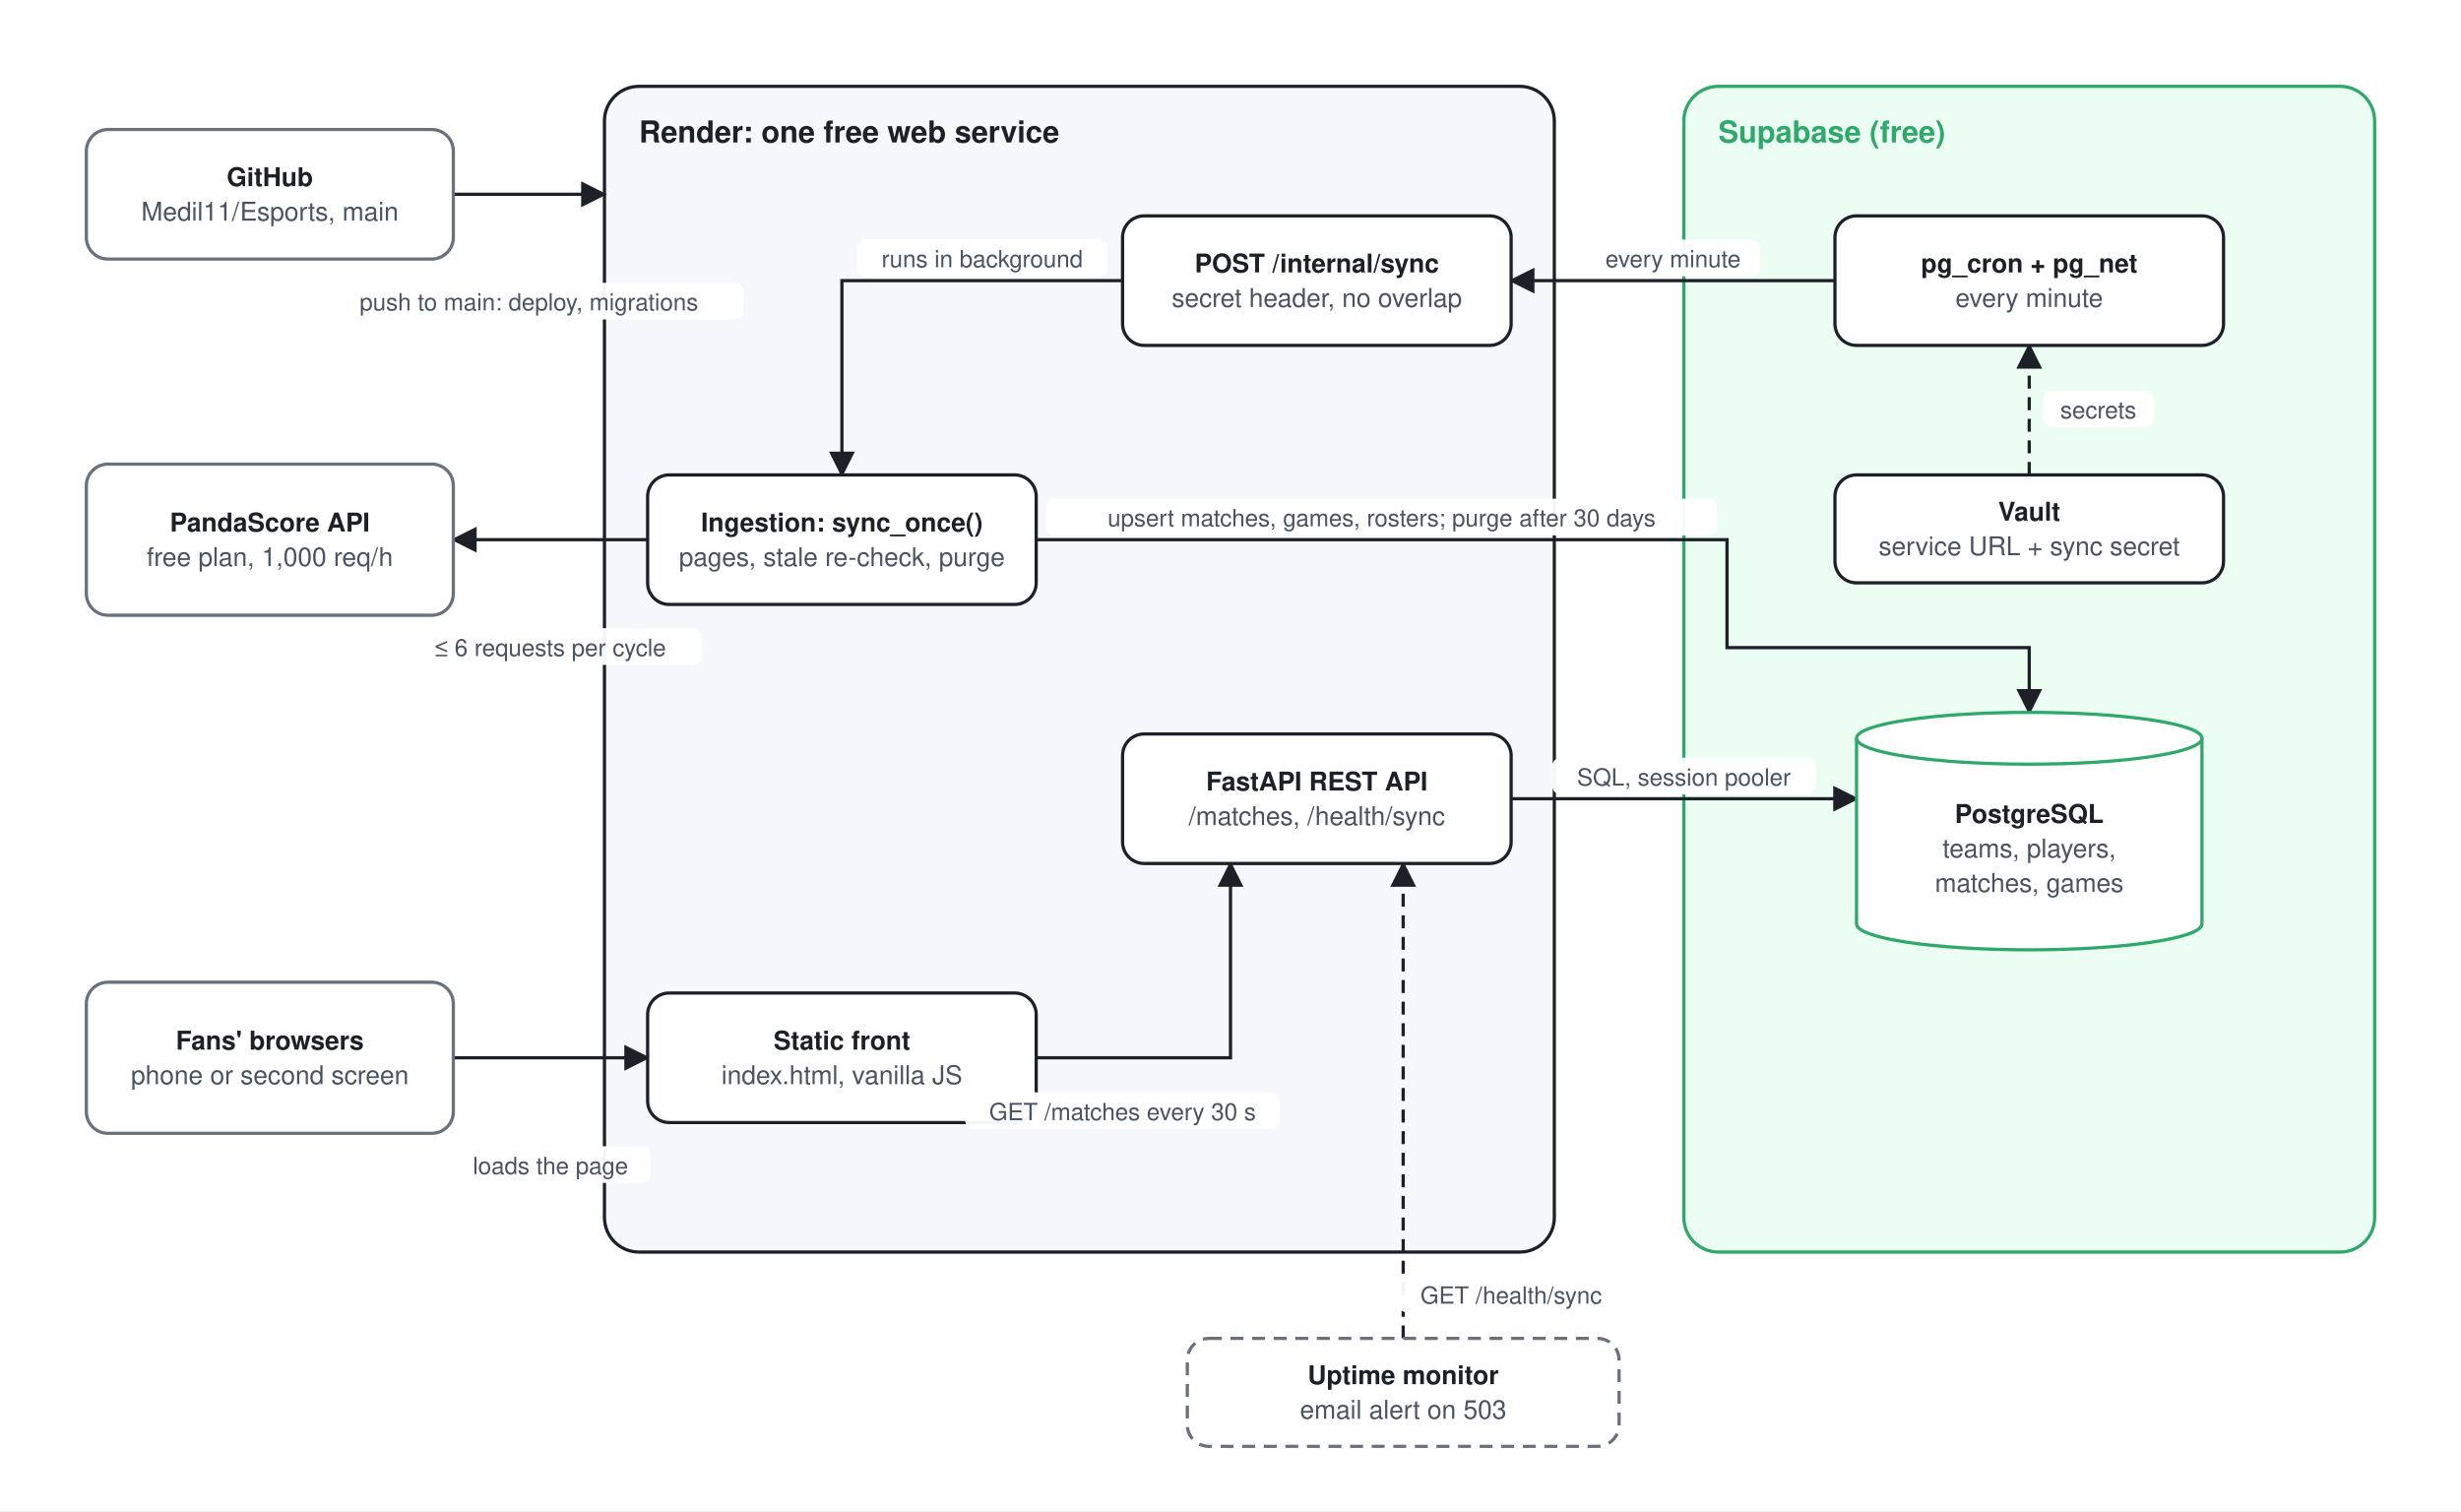
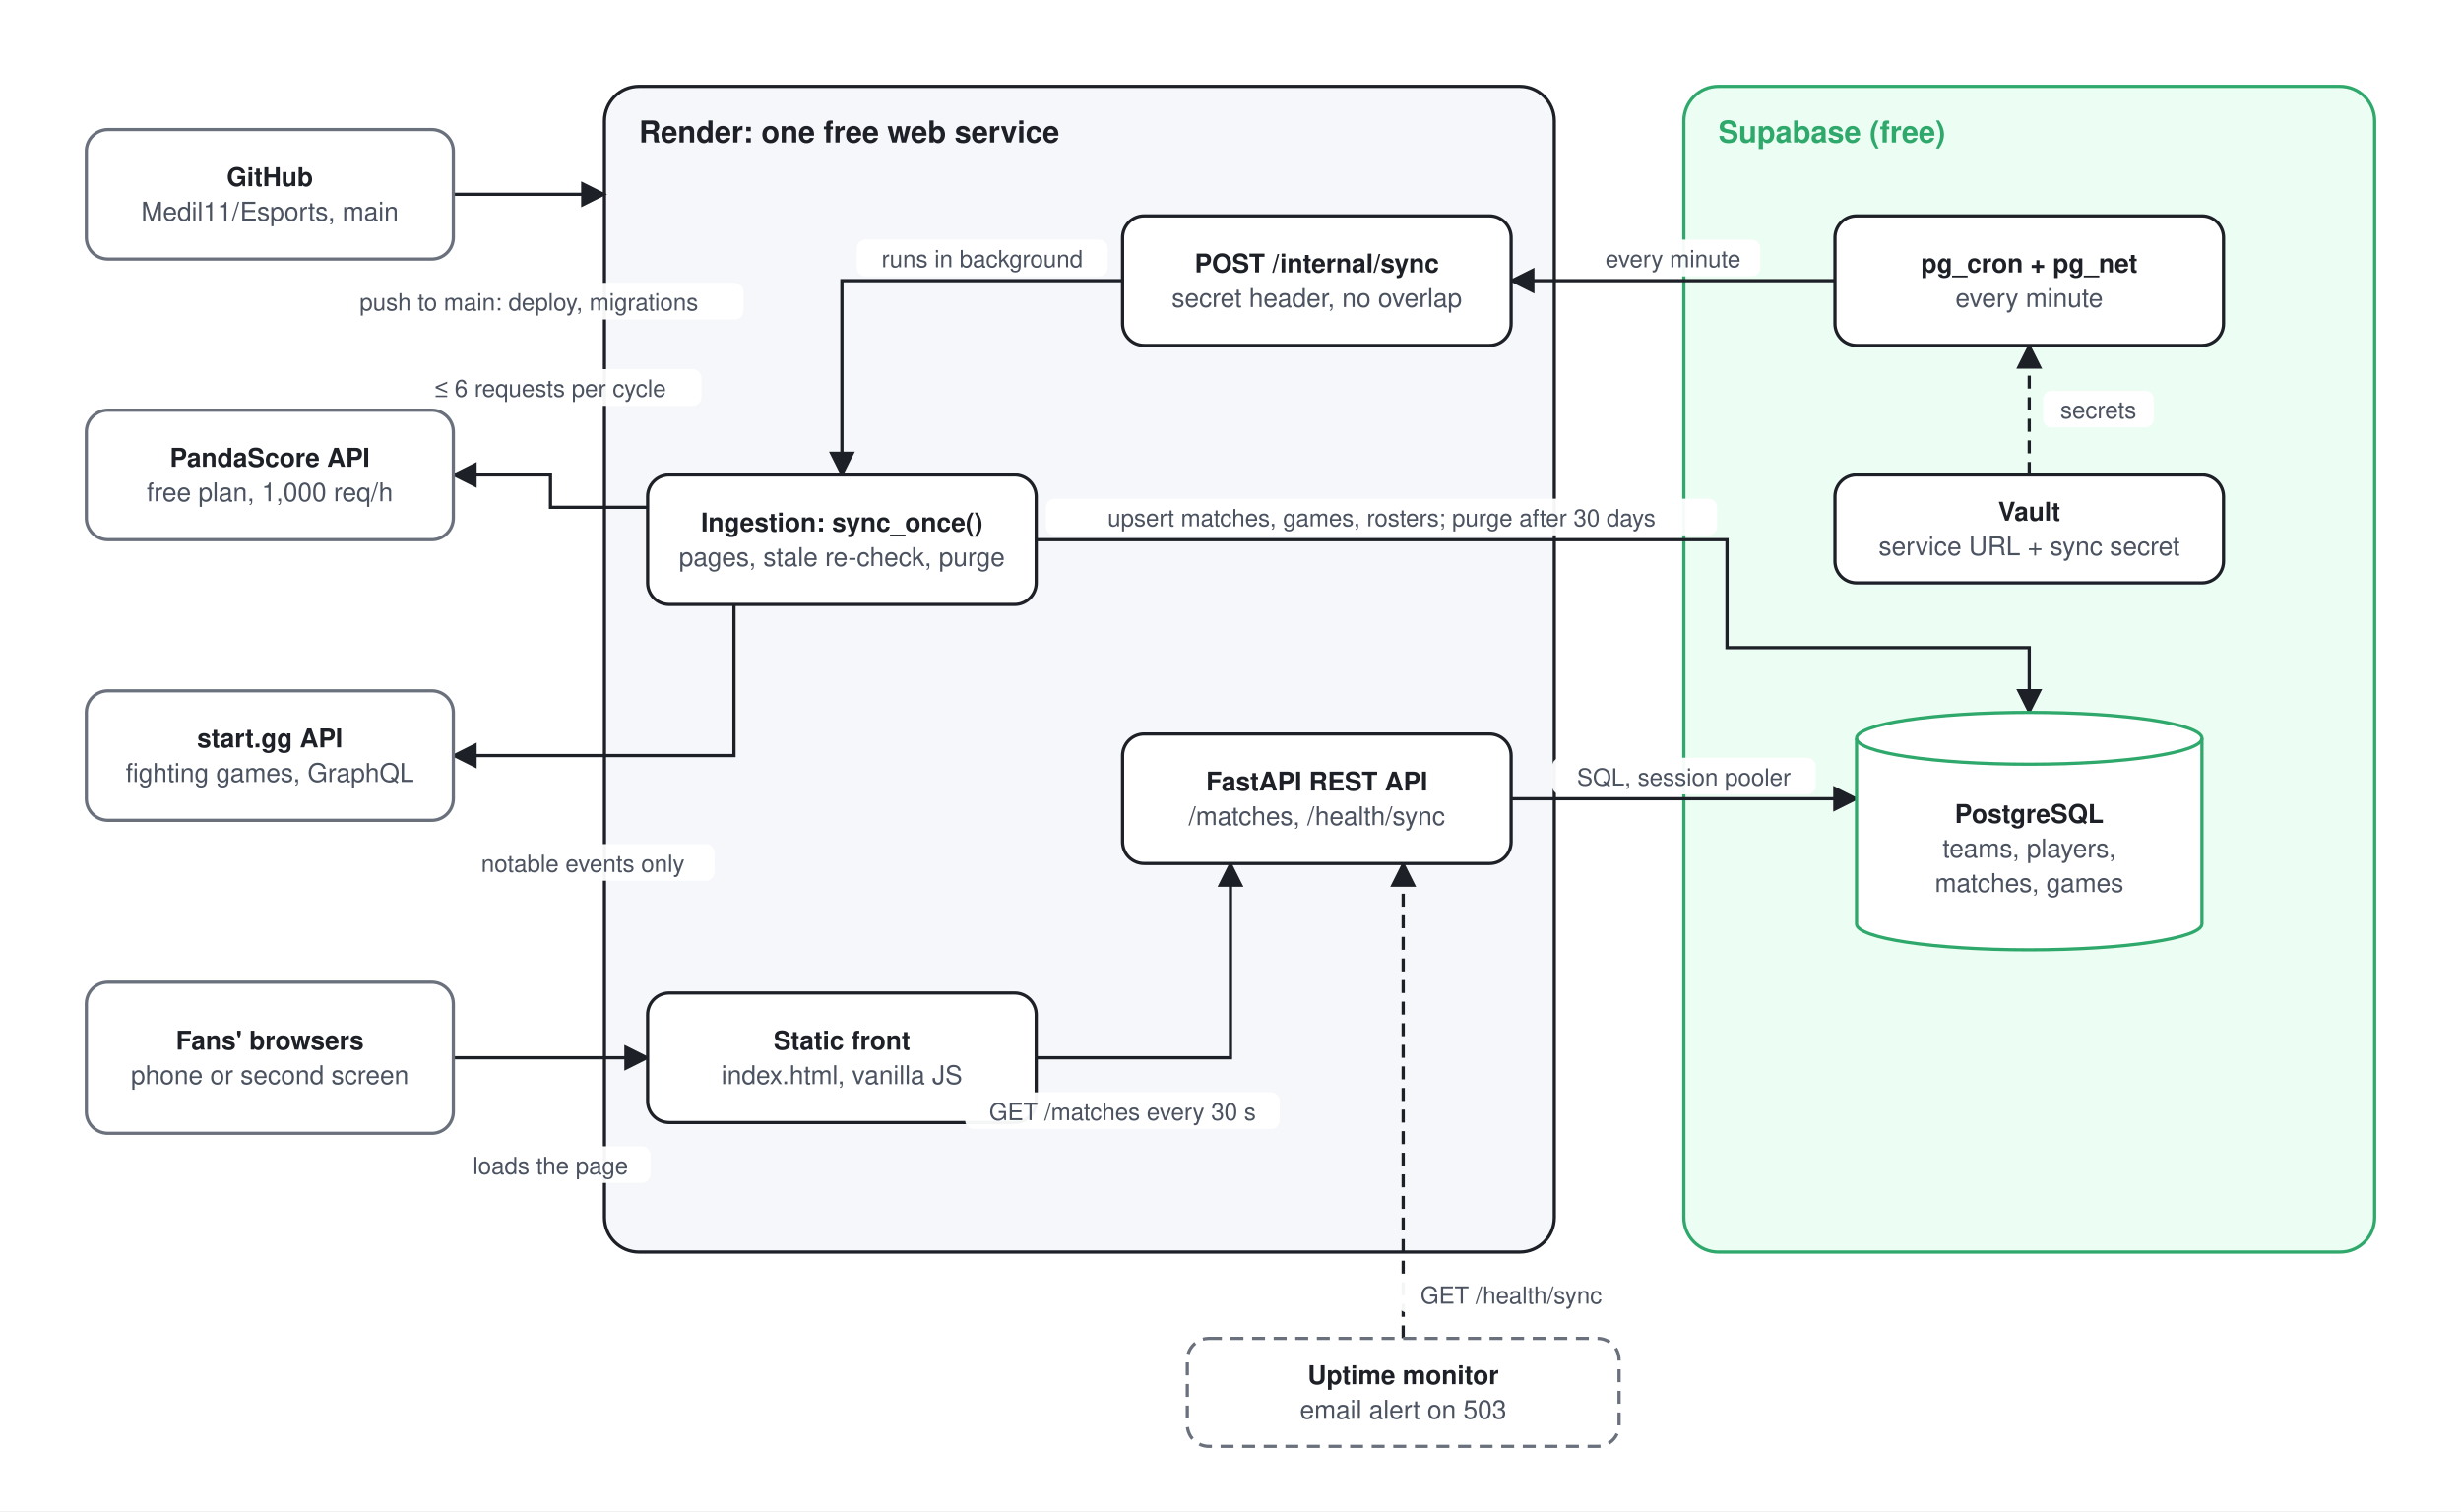
- <svg xmlns="http://www.w3.org/2000/svg" width="1140" height="700" viewBox="0 0 1140 700" content="&lt;mxfile host=&quot;Undercard&quot;&gt;&lt;diagram id=&quot;architecture&quot; name=&quot;Architecture&quot;&gt;&lt;mxGraphModel dx=&quot;1140&quot; dy=&quot;700&quot; grid=&quot;1&quot; gridSize=&quot;10&quot; page=&quot;1&quot; pageWidth=&quot;1140&quot; pageHeight=&quot;700&quot; background=&quot;#ffffff&quot;&gt;&lt;root&gt;&lt;mxCell id=&quot;0&quot;/&gt;&lt;mxCell id=&quot;1&quot; parent=&quot;0&quot;/&gt;&lt;mxCell id=&quot;render&quot; value=&quot;Render: one free web service&quot; style=&quot;rounded=1;arcSize=4;whiteSpace=wrap;html=1;fillColor=#f5f7fa;strokeColor=#1d2026;verticalAlign=top;align=left;spacingLeft=14;spacingTop=8;fontStyle=1;fontSize=14;container=1;collapsible=0;&quot; vertex=&quot;1&quot; parent=&quot;1&quot;&gt;&lt;mxGeometry x=&quot;280&quot; y=&quot;40&quot; width=&quot;440&quot; height=&quot;540&quot; as=&quot;geometry&quot;/&gt;&lt;/mxCell&gt;&lt;mxCell id=&quot;supa&quot; value=&quot;Supabase (free)&quot; style=&quot;rounded=1;arcSize=4;whiteSpace=wrap;html=1;fillColor=#ecfdf3;strokeColor=#2fa86b;verticalAlign=top;align=left;spacingLeft=14;spacingTop=8;fontStyle=1;fontSize=14;container=1;collapsible=0;&quot; vertex=&quot;1&quot; parent=&quot;1&quot;&gt;&lt;mxGeometry x=&quot;780&quot; y=&quot;40&quot; width=&quot;320&quot; height=&quot;540&quot; as=&quot;geometry&quot;/&gt;&lt;/mxCell&gt;&lt;mxCell id=&quot;internal&quot; value=&quot;&amp;lt;b&amp;gt;POST /internal/sync&amp;lt;/b&amp;gt;&amp;lt;br&amp;gt;secret header, no overlap&quot; style=&quot;rounded=1;arcSize=14;whiteSpace=wrap;html=1;fillColor=#ffffff;strokeColor=#1d2026;fontSize=12;&quot; vertex=&quot;1&quot; parent=&quot;render&quot;&gt;&lt;mxGeometry x=&quot;240&quot; y=&quot;60&quot; width=&quot;180&quot; height=&quot;60&quot; as=&quot;geometry&quot;/&gt;&lt;/mxCell&gt;&lt;mxCell id=&quot;ingest&quot; value=&quot;&amp;lt;b&amp;gt;Ingestion: sync_once()&amp;lt;/b&amp;gt;&amp;lt;br&amp;gt;pages, stale re-check, purge&quot; style=&quot;rounded=1;arcSize=14;whiteSpace=wrap;html=1;fillColor=#ffffff;strokeColor=#1d2026;fontSize=12;&quot; vertex=&quot;1&quot; parent=&quot;render&quot;&gt;&lt;mxGeometry x=&quot;20&quot; y=&quot;180&quot; width=&quot;180&quot; height=&quot;60&quot; as=&quot;geometry&quot;/&gt;&lt;/mxCell&gt;&lt;mxCell id=&quot;api&quot; value=&quot;&amp;lt;b&amp;gt;FastAPI REST API&amp;lt;/b&amp;gt;&amp;lt;br&amp;gt;/matches, /health/sync&quot; style=&quot;rounded=1;arcSize=14;whiteSpace=wrap;html=1;fillColor=#ffffff;strokeColor=#1d2026;fontSize=12;&quot; vertex=&quot;1&quot; parent=&quot;render&quot;&gt;&lt;mxGeometry x=&quot;240&quot; y=&quot;300&quot; width=&quot;180&quot; height=&quot;60&quot; as=&quot;geometry&quot;/&gt;&lt;/mxCell&gt;&lt;mxCell id=&quot;front&quot; value=&quot;&amp;lt;b&amp;gt;Static front&amp;lt;/b&amp;gt;&amp;lt;br&amp;gt;index.html, vanilla JS&quot; style=&quot;rounded=1;arcSize=14;whiteSpace=wrap;html=1;fillColor=#ffffff;strokeColor=#1d2026;fontSize=12;&quot; vertex=&quot;1&quot; parent=&quot;render&quot;&gt;&lt;mxGeometry x=&quot;20&quot; y=&quot;420&quot; width=&quot;180&quot; height=&quot;60&quot; as=&quot;geometry&quot;/&gt;&lt;/mxCell&gt;&lt;mxCell id=&quot;cron&quot; value=&quot;&amp;lt;b&amp;gt;pg_cron + pg_net&amp;lt;/b&amp;gt;&amp;lt;br&amp;gt;every minute&quot; style=&quot;rounded=1;arcSize=14;whiteSpace=wrap;html=1;fillColor=#ffffff;strokeColor=#1d2026;fontSize=12;&quot; vertex=&quot;1&quot; parent=&quot;supa&quot;&gt;&lt;mxGeometry x=&quot;70&quot; y=&quot;60&quot; width=&quot;180&quot; height=&quot;60&quot; as=&quot;geometry&quot;/&gt;&lt;/mxCell&gt;&lt;mxCell id=&quot;vault&quot; value=&quot;&amp;lt;b&amp;gt;Vault&amp;lt;/b&amp;gt;&amp;lt;br&amp;gt;service URL + sync secret&quot; style=&quot;rounded=1;arcSize=14;whiteSpace=wrap;html=1;fillColor=#ffffff;strokeColor=#1d2026;fontSize=12;&quot; vertex=&quot;1&quot; parent=&quot;supa&quot;&gt;&lt;mxGeometry x=&quot;70&quot; y=&quot;180&quot; width=&quot;180&quot; height=&quot;50&quot; as=&quot;geometry&quot;/&gt;&lt;/mxCell&gt;&lt;mxCell id=&quot;pg&quot; value=&quot;&amp;lt;b&amp;gt;PostgreSQL&amp;lt;/b&amp;gt;&amp;lt;br&amp;gt;teams, players,&amp;lt;br&amp;gt;matches, games&quot; style=&quot;shape=cylinder3;boundedLbl=1;size=12;whiteSpace=wrap;html=1;fillColor=#ffffff;strokeColor=#2fa86b;fontSize=12;&quot; vertex=&quot;1&quot; parent=&quot;supa&quot;&gt;&lt;mxGeometry x=&quot;80&quot; y=&quot;290&quot; width=&quot;160&quot; height=&quot;110&quot; as=&quot;geometry&quot;/&gt;&lt;/mxCell&gt;&lt;mxCell id=&quot;panda&quot; value=&quot;&amp;lt;b&amp;gt;PandaScore API&amp;lt;/b&amp;gt;&amp;lt;br&amp;gt;free plan, 1,000 req/h&quot; style=&quot;rounded=1;arcSize=14;whiteSpace=wrap;html=1;fillColor=#ffffff;strokeColor=#6a717d;fontSize=12;&quot; vertex=&quot;1&quot; parent=&quot;1&quot;&gt;&lt;mxGeometry x=&quot;40&quot; y=&quot;215&quot; width=&quot;170&quot; height=&quot;70&quot; as=&quot;geometry&quot;/&gt;&lt;/mxCell&gt;&lt;mxCell id=&quot;browser&quot; value=&quot;&amp;lt;b&amp;gt;Fans&amp;#x27; browsers&amp;lt;/b&amp;gt;&amp;lt;br&amp;gt;phone or second screen&quot; style=&quot;rounded=1;arcSize=14;whiteSpace=wrap;html=1;fillColor=#ffffff;strokeColor=#6a717d;fontSize=12;&quot; vertex=&quot;1&quot; parent=&quot;1&quot;&gt;&lt;mxGeometry x=&quot;40&quot; y=&quot;455&quot; width=&quot;170&quot; height=&quot;70&quot; as=&quot;geometry&quot;/&gt;&lt;/mxCell&gt;&lt;mxCell id=&quot;github&quot; value=&quot;&amp;lt;b&amp;gt;GitHub&amp;lt;/b&amp;gt;&amp;lt;br&amp;gt;Medil11/Esports, main&quot; style=&quot;rounded=1;arcSize=14;whiteSpace=wrap;html=1;fillColor=#ffffff;strokeColor=#6a717d;fontSize=12;&quot; vertex=&quot;1&quot; parent=&quot;1&quot;&gt;&lt;mxGeometry x=&quot;40&quot; y=&quot;60&quot; width=&quot;170&quot; height=&quot;60&quot; as=&quot;geometry&quot;/&gt;&lt;/mxCell&gt;&lt;mxCell id=&quot;uptime&quot; value=&quot;&amp;lt;b&amp;gt;Uptime monitor&amp;lt;/b&amp;gt;&amp;lt;br&amp;gt;email alert on 503&quot; style=&quot;rounded=1;arcSize=14;whiteSpace=wrap;html=1;fillColor=#ffffff;strokeColor=#6a717d;fontSize=12;dashed=1;&quot; vertex=&quot;1&quot; parent=&quot;1&quot;&gt;&lt;mxGeometry x=&quot;550&quot; y=&quot;620&quot; width=&quot;200&quot; height=&quot;50&quot; as=&quot;geometry&quot;/&gt;&lt;/mxCell&gt;&lt;mxCell id=&quot;e1&quot; value=&quot;every minute&quot; style=&quot;edgeStyle=orthogonalEdgeStyle;rounded=1;html=1;endArrow=block;endFill=1;strokeColor=#1d2026;fontSize=11;labelBackgroundColor=#ffffff;&quot; edge=&quot;1&quot; parent=&quot;1&quot; source=&quot;cron&quot; target=&quot;internal&quot;&gt;&lt;mxGeometry relative=&quot;1&quot; as=&quot;geometry&quot;&gt;&lt;/mxGeometry&gt;&lt;/mxCell&gt;&lt;mxCell id=&quot;e2&quot; value=&quot;runs in background&quot; style=&quot;edgeStyle=orthogonalEdgeStyle;rounded=1;html=1;endArrow=block;endFill=1;strokeColor=#1d2026;fontSize=11;labelBackgroundColor=#ffffff;&quot; edge=&quot;1&quot; parent=&quot;1&quot; source=&quot;internal&quot; target=&quot;ingest&quot;&gt;&lt;mxGeometry relative=&quot;1&quot; as=&quot;geometry&quot;&gt;&lt;Array as=&quot;points&quot;&gt;&lt;mxPoint x=&quot;390&quot; y=&quot;130&quot;/&gt;&lt;/Array&gt;&lt;/mxGeometry&gt;&lt;/mxCell&gt;&lt;mxCell id=&quot;e3&quot; value=&quot;≤ 6 requests per cycle&quot; style=&quot;edgeStyle=orthogonalEdgeStyle;rounded=1;html=1;endArrow=block;endFill=1;strokeColor=#1d2026;fontSize=11;labelBackgroundColor=#ffffff;&quot; edge=&quot;1&quot; parent=&quot;1&quot; source=&quot;ingest&quot; target=&quot;panda&quot;&gt;&lt;mxGeometry relative=&quot;1&quot; as=&quot;geometry&quot;&gt;&lt;/mxGeometry&gt;&lt;/mxCell&gt;&lt;mxCell id=&quot;e4&quot; value=&quot;upsert matches, games, rosters; purge after 30 days&quot; style=&quot;edgeStyle=orthogonalEdgeStyle;rounded=1;html=1;endArrow=block;endFill=1;strokeColor=#1d2026;fontSize=11;labelBackgroundColor=#ffffff;&quot; edge=&quot;1&quot; parent=&quot;1&quot; source=&quot;ingest&quot; target=&quot;pg&quot;&gt;&lt;mxGeometry relative=&quot;1&quot; as=&quot;geometry&quot;&gt;&lt;Array as=&quot;points&quot;&gt;&lt;mxPoint x=&quot;800&quot; y=&quot;250&quot;/&gt;&lt;mxPoint x=&quot;800&quot; y=&quot;300&quot;/&gt;&lt;mxPoint x=&quot;940&quot; y=&quot;300&quot;/&gt;&lt;/Array&gt;&lt;/mxGeometry&gt;&lt;/mxCell&gt;&lt;mxCell id=&quot;e5&quot; value=&quot;SQL, session pooler&quot; style=&quot;edgeStyle=orthogonalEdgeStyle;rounded=1;html=1;endArrow=block;endFill=1;strokeColor=#1d2026;fontSize=11;labelBackgroundColor=#ffffff;&quot; edge=&quot;1&quot; parent=&quot;1&quot; source=&quot;api&quot; target=&quot;pg&quot;&gt;&lt;mxGeometry relative=&quot;1&quot; as=&quot;geometry&quot;&gt;&lt;/mxGeometry&gt;&lt;/mxCell&gt;&lt;mxCell id=&quot;e6&quot; value=&quot;secrets&quot; style=&quot;edgeStyle=orthogonalEdgeStyle;rounded=1;html=1;endArrow=block;endFill=1;strokeColor=#1d2026;fontSize=11;labelBackgroundColor=#ffffff;dashed=1;&quot; edge=&quot;1&quot; parent=&quot;1&quot; source=&quot;vault&quot; target=&quot;cron&quot;&gt;&lt;mxGeometry relative=&quot;1&quot; as=&quot;geometry&quot;&gt;&lt;/mxGeometry&gt;&lt;/mxCell&gt;&lt;mxCell id=&quot;e7&quot; value=&quot;loads the page&quot; style=&quot;edgeStyle=orthogonalEdgeStyle;rounded=1;html=1;endArrow=block;endFill=1;strokeColor=#1d2026;fontSize=11;labelBackgroundColor=#ffffff;&quot; edge=&quot;1&quot; parent=&quot;1&quot; source=&quot;browser&quot; target=&quot;front&quot;&gt;&lt;mxGeometry relative=&quot;1&quot; as=&quot;geometry&quot;&gt;&lt;/mxGeometry&gt;&lt;/mxCell&gt;&lt;mxCell id=&quot;e8&quot; value=&quot;GET /matches every 30 s&quot; style=&quot;edgeStyle=orthogonalEdgeStyle;rounded=1;html=1;endArrow=block;endFill=1;strokeColor=#1d2026;fontSize=11;labelBackgroundColor=#ffffff;&quot; edge=&quot;1&quot; parent=&quot;1&quot; source=&quot;front&quot; target=&quot;api&quot;&gt;&lt;mxGeometry relative=&quot;1&quot; as=&quot;geometry&quot;&gt;&lt;Array as=&quot;points&quot;&gt;&lt;mxPoint x=&quot;570&quot; y=&quot;490&quot;/&gt;&lt;/Array&gt;&lt;/mxGeometry&gt;&lt;/mxCell&gt;&lt;mxCell id=&quot;e9&quot; value=&quot;push to main: deploy, migrations&quot; style=&quot;edgeStyle=orthogonalEdgeStyle;rounded=1;html=1;endArrow=block;endFill=1;strokeColor=#1d2026;fontSize=11;labelBackgroundColor=#ffffff;&quot; edge=&quot;1&quot; parent=&quot;1&quot; source=&quot;github&quot; target=&quot;render&quot;&gt;&lt;mxGeometry relative=&quot;1&quot; as=&quot;geometry&quot;&gt;&lt;/mxGeometry&gt;&lt;/mxCell&gt;&lt;mxCell id=&quot;e10&quot; value=&quot;GET /health/sync&quot; style=&quot;edgeStyle=orthogonalEdgeStyle;rounded=1;html=1;endArrow=block;endFill=1;strokeColor=#1d2026;fontSize=11;labelBackgroundColor=#ffffff;dashed=1;&quot; edge=&quot;1&quot; parent=&quot;1&quot; source=&quot;uptime&quot; target=&quot;api&quot;&gt;&lt;mxGeometry relative=&quot;1&quot; as=&quot;geometry&quot;&gt;&lt;/mxGeometry&gt;&lt;/mxCell&gt;&lt;/root&gt;&lt;/mxGraphModel&gt;&lt;/diagram&gt;&lt;/mxfile&gt;">
+ <svg xmlns="http://www.w3.org/2000/svg" width="1140" height="700" viewBox="0 0 1140 700" content="&lt;mxfile host=&quot;Undercard&quot;&gt;&lt;diagram id=&quot;architecture&quot; name=&quot;Architecture&quot;&gt;&lt;mxGraphModel dx=&quot;1140&quot; dy=&quot;700&quot; grid=&quot;1&quot; gridSize=&quot;10&quot; page=&quot;1&quot; pageWidth=&quot;1140&quot; pageHeight=&quot;700&quot; background=&quot;#ffffff&quot;&gt;&lt;root&gt;&lt;mxCell id=&quot;0&quot;/&gt;&lt;mxCell id=&quot;1&quot; parent=&quot;0&quot;/&gt;&lt;mxCell id=&quot;render&quot; value=&quot;Render: one free web service&quot; style=&quot;rounded=1;arcSize=4;whiteSpace=wrap;html=1;fillColor=#f5f7fa;strokeColor=#1d2026;verticalAlign=top;align=left;spacingLeft=14;spacingTop=8;fontStyle=1;fontSize=14;container=1;collapsible=0;&quot; vertex=&quot;1&quot; parent=&quot;1&quot;&gt;&lt;mxGeometry x=&quot;280&quot; y=&quot;40&quot; width=&quot;440&quot; height=&quot;540&quot; as=&quot;geometry&quot;/&gt;&lt;/mxCell&gt;&lt;mxCell id=&quot;supa&quot; value=&quot;Supabase (free)&quot; style=&quot;rounded=1;arcSize=4;whiteSpace=wrap;html=1;fillColor=#ecfdf3;strokeColor=#2fa86b;verticalAlign=top;align=left;spacingLeft=14;spacingTop=8;fontStyle=1;fontSize=14;container=1;collapsible=0;&quot; vertex=&quot;1&quot; parent=&quot;1&quot;&gt;&lt;mxGeometry x=&quot;780&quot; y=&quot;40&quot; width=&quot;320&quot; height=&quot;540&quot; as=&quot;geometry&quot;/&gt;&lt;/mxCell&gt;&lt;mxCell id=&quot;internal&quot; value=&quot;&amp;lt;b&amp;gt;POST /internal/sync&amp;lt;/b&amp;gt;&amp;lt;br&amp;gt;secret header, no overlap&quot; style=&quot;rounded=1;arcSize=14;whiteSpace=wrap;html=1;fillColor=#ffffff;strokeColor=#1d2026;fontSize=12;&quot; vertex=&quot;1&quot; parent=&quot;render&quot;&gt;&lt;mxGeometry x=&quot;240&quot; y=&quot;60&quot; width=&quot;180&quot; height=&quot;60&quot; as=&quot;geometry&quot;/&gt;&lt;/mxCell&gt;&lt;mxCell id=&quot;ingest&quot; value=&quot;&amp;lt;b&amp;gt;Ingestion: sync_once()&amp;lt;/b&amp;gt;&amp;lt;br&amp;gt;pages, stale re-check, purge&quot; style=&quot;rounded=1;arcSize=14;whiteSpace=wrap;html=1;fillColor=#ffffff;strokeColor=#1d2026;fontSize=12;&quot; vertex=&quot;1&quot; parent=&quot;render&quot;&gt;&lt;mxGeometry x=&quot;20&quot; y=&quot;180&quot; width=&quot;180&quot; height=&quot;60&quot; as=&quot;geometry&quot;/&gt;&lt;/mxCell&gt;&lt;mxCell id=&quot;api&quot; value=&quot;&amp;lt;b&amp;gt;FastAPI REST API&amp;lt;/b&amp;gt;&amp;lt;br&amp;gt;/matches, /health/sync&quot; style=&quot;rounded=1;arcSize=14;whiteSpace=wrap;html=1;fillColor=#ffffff;strokeColor=#1d2026;fontSize=12;&quot; vertex=&quot;1&quot; parent=&quot;render&quot;&gt;&lt;mxGeometry x=&quot;240&quot; y=&quot;300&quot; width=&quot;180&quot; height=&quot;60&quot; as=&quot;geometry&quot;/&gt;&lt;/mxCell&gt;&lt;mxCell id=&quot;front&quot; value=&quot;&amp;lt;b&amp;gt;Static front&amp;lt;/b&amp;gt;&amp;lt;br&amp;gt;index.html, vanilla JS&quot; style=&quot;rounded=1;arcSize=14;whiteSpace=wrap;html=1;fillColor=#ffffff;strokeColor=#1d2026;fontSize=12;&quot; vertex=&quot;1&quot; parent=&quot;render&quot;&gt;&lt;mxGeometry x=&quot;20&quot; y=&quot;420&quot; width=&quot;180&quot; height=&quot;60&quot; as=&quot;geometry&quot;/&gt;&lt;/mxCell&gt;&lt;mxCell id=&quot;cron&quot; value=&quot;&amp;lt;b&amp;gt;pg_cron + pg_net&amp;lt;/b&amp;gt;&amp;lt;br&amp;gt;every minute&quot; style=&quot;rounded=1;arcSize=14;whiteSpace=wrap;html=1;fillColor=#ffffff;strokeColor=#1d2026;fontSize=12;&quot; vertex=&quot;1&quot; parent=&quot;supa&quot;&gt;&lt;mxGeometry x=&quot;70&quot; y=&quot;60&quot; width=&quot;180&quot; height=&quot;60&quot; as=&quot;geometry&quot;/&gt;&lt;/mxCell&gt;&lt;mxCell id=&quot;vault&quot; value=&quot;&amp;lt;b&amp;gt;Vault&amp;lt;/b&amp;gt;&amp;lt;br&amp;gt;service URL + sync secret&quot; style=&quot;rounded=1;arcSize=14;whiteSpace=wrap;html=1;fillColor=#ffffff;strokeColor=#1d2026;fontSize=12;&quot; vertex=&quot;1&quot; parent=&quot;supa&quot;&gt;&lt;mxGeometry x=&quot;70&quot; y=&quot;180&quot; width=&quot;180&quot; height=&quot;50&quot; as=&quot;geometry&quot;/&gt;&lt;/mxCell&gt;&lt;mxCell id=&quot;pg&quot; value=&quot;&amp;lt;b&amp;gt;PostgreSQL&amp;lt;/b&amp;gt;&amp;lt;br&amp;gt;teams, players,&amp;lt;br&amp;gt;matches, games&quot; style=&quot;shape=cylinder3;boundedLbl=1;size=12;whiteSpace=wrap;html=1;fillColor=#ffffff;strokeColor=#2fa86b;fontSize=12;&quot; vertex=&quot;1&quot; parent=&quot;supa&quot;&gt;&lt;mxGeometry x=&quot;80&quot; y=&quot;290&quot; width=&quot;160&quot; height=&quot;110&quot; as=&quot;geometry&quot;/&gt;&lt;/mxCell&gt;&lt;mxCell id=&quot;panda&quot; value=&quot;&amp;lt;b&amp;gt;PandaScore API&amp;lt;/b&amp;gt;&amp;lt;br&amp;gt;free plan, 1,000 req/h&quot; style=&quot;rounded=1;arcSize=14;whiteSpace=wrap;html=1;fillColor=#ffffff;strokeColor=#6a717d;fontSize=12;&quot; vertex=&quot;1&quot; parent=&quot;1&quot;&gt;&lt;mxGeometry x=&quot;40&quot; y=&quot;190&quot; width=&quot;170&quot; height=&quot;60&quot; as=&quot;geometry&quot;/&gt;&lt;/mxCell&gt;&lt;mxCell id=&quot;startgg&quot; value=&quot;&amp;lt;b&amp;gt;start.gg API&amp;lt;/b&amp;gt;&amp;lt;br&amp;gt;fighting games, GraphQL&quot; style=&quot;rounded=1;arcSize=14;whiteSpace=wrap;html=1;fillColor=#ffffff;strokeColor=#6a717d;fontSize=12;&quot; vertex=&quot;1&quot; parent=&quot;1&quot;&gt;&lt;mxGeometry x=&quot;40&quot; y=&quot;320&quot; width=&quot;170&quot; height=&quot;60&quot; as=&quot;geometry&quot;/&gt;&lt;/mxCell&gt;&lt;mxCell id=&quot;browser&quot; value=&quot;&amp;lt;b&amp;gt;Fans&amp;#x27; browsers&amp;lt;/b&amp;gt;&amp;lt;br&amp;gt;phone or second screen&quot; style=&quot;rounded=1;arcSize=14;whiteSpace=wrap;html=1;fillColor=#ffffff;strokeColor=#6a717d;fontSize=12;&quot; vertex=&quot;1&quot; parent=&quot;1&quot;&gt;&lt;mxGeometry x=&quot;40&quot; y=&quot;455&quot; width=&quot;170&quot; height=&quot;70&quot; as=&quot;geometry&quot;/&gt;&lt;/mxCell&gt;&lt;mxCell id=&quot;github&quot; value=&quot;&amp;lt;b&amp;gt;GitHub&amp;lt;/b&amp;gt;&amp;lt;br&amp;gt;Medil11/Esports, main&quot; style=&quot;rounded=1;arcSize=14;whiteSpace=wrap;html=1;fillColor=#ffffff;strokeColor=#6a717d;fontSize=12;&quot; vertex=&quot;1&quot; parent=&quot;1&quot;&gt;&lt;mxGeometry x=&quot;40&quot; y=&quot;60&quot; width=&quot;170&quot; height=&quot;60&quot; as=&quot;geometry&quot;/&gt;&lt;/mxCell&gt;&lt;mxCell id=&quot;uptime&quot; value=&quot;&amp;lt;b&amp;gt;Uptime monitor&amp;lt;/b&amp;gt;&amp;lt;br&amp;gt;email alert on 503&quot; style=&quot;rounded=1;arcSize=14;whiteSpace=wrap;html=1;fillColor=#ffffff;strokeColor=#6a717d;fontSize=12;dashed=1;&quot; vertex=&quot;1&quot; parent=&quot;1&quot;&gt;&lt;mxGeometry x=&quot;550&quot; y=&quot;620&quot; width=&quot;200&quot; height=&quot;50&quot; as=&quot;geometry&quot;/&gt;&lt;/mxCell&gt;&lt;mxCell id=&quot;e1&quot; value=&quot;every minute&quot; style=&quot;edgeStyle=orthogonalEdgeStyle;rounded=1;html=1;endArrow=block;endFill=1;strokeColor=#1d2026;fontSize=11;labelBackgroundColor=#ffffff;&quot; edge=&quot;1&quot; parent=&quot;1&quot; source=&quot;cron&quot; target=&quot;internal&quot;&gt;&lt;mxGeometry relative=&quot;1&quot; as=&quot;geometry&quot;&gt;&lt;/mxGeometry&gt;&lt;/mxCell&gt;&lt;mxCell id=&quot;e2&quot; value=&quot;runs in background&quot; style=&quot;edgeStyle=orthogonalEdgeStyle;rounded=1;html=1;endArrow=block;endFill=1;strokeColor=#1d2026;fontSize=11;labelBackgroundColor=#ffffff;&quot; edge=&quot;1&quot; parent=&quot;1&quot; source=&quot;internal&quot; target=&quot;ingest&quot;&gt;&lt;mxGeometry relative=&quot;1&quot; as=&quot;geometry&quot;&gt;&lt;Array as=&quot;points&quot;&gt;&lt;mxPoint x=&quot;390&quot; y=&quot;130&quot;/&gt;&lt;/Array&gt;&lt;/mxGeometry&gt;&lt;/mxCell&gt;&lt;mxCell id=&quot;e3&quot; value=&quot;≤ 6 requests per cycle&quot; style=&quot;edgeStyle=orthogonalEdgeStyle;rounded=1;html=1;endArrow=block;endFill=1;strokeColor=#1d2026;fontSize=11;labelBackgroundColor=#ffffff;&quot; edge=&quot;1&quot; parent=&quot;1&quot; source=&quot;ingest&quot; target=&quot;panda&quot;&gt;&lt;mxGeometry relative=&quot;1&quot; as=&quot;geometry&quot;&gt;&lt;Array as=&quot;points&quot;&gt;&lt;mxPoint x=&quot;255&quot; y=&quot;235&quot;/&gt;&lt;mxPoint x=&quot;255&quot; y=&quot;220&quot;/&gt;&lt;/Array&gt;&lt;/mxGeometry&gt;&lt;/mxCell&gt;&lt;mxCell id=&quot;e3b&quot; value=&quot;notable events only&quot; style=&quot;edgeStyle=orthogonalEdgeStyle;rounded=1;html=1;endArrow=block;endFill=1;strokeColor=#1d2026;fontSize=11;labelBackgroundColor=#ffffff;&quot; edge=&quot;1&quot; parent=&quot;1&quot; source=&quot;ingest&quot; target=&quot;startgg&quot;&gt;&lt;mxGeometry relative=&quot;1&quot; as=&quot;geometry&quot;&gt;&lt;Array as=&quot;points&quot;&gt;&lt;mxPoint x=&quot;340&quot; y=&quot;350&quot;/&gt;&lt;/Array&gt;&lt;/mxGeometry&gt;&lt;/mxCell&gt;&lt;mxCell id=&quot;e4&quot; value=&quot;upsert matches, games, rosters; purge after 30 days&quot; style=&quot;edgeStyle=orthogonalEdgeStyle;rounded=1;html=1;endArrow=block;endFill=1;strokeColor=#1d2026;fontSize=11;labelBackgroundColor=#ffffff;&quot; edge=&quot;1&quot; parent=&quot;1&quot; source=&quot;ingest&quot; target=&quot;pg&quot;&gt;&lt;mxGeometry relative=&quot;1&quot; as=&quot;geometry&quot;&gt;&lt;Array as=&quot;points&quot;&gt;&lt;mxPoint x=&quot;800&quot; y=&quot;250&quot;/&gt;&lt;mxPoint x=&quot;800&quot; y=&quot;300&quot;/&gt;&lt;mxPoint x=&quot;940&quot; y=&quot;300&quot;/&gt;&lt;/Array&gt;&lt;/mxGeometry&gt;&lt;/mxCell&gt;&lt;mxCell id=&quot;e5&quot; value=&quot;SQL, session pooler&quot; style=&quot;edgeStyle=orthogonalEdgeStyle;rounded=1;html=1;endArrow=block;endFill=1;strokeColor=#1d2026;fontSize=11;labelBackgroundColor=#ffffff;&quot; edge=&quot;1&quot; parent=&quot;1&quot; source=&quot;api&quot; target=&quot;pg&quot;&gt;&lt;mxGeometry relative=&quot;1&quot; as=&quot;geometry&quot;&gt;&lt;/mxGeometry&gt;&lt;/mxCell&gt;&lt;mxCell id=&quot;e6&quot; value=&quot;secrets&quot; style=&quot;edgeStyle=orthogonalEdgeStyle;rounded=1;html=1;endArrow=block;endFill=1;strokeColor=#1d2026;fontSize=11;labelBackgroundColor=#ffffff;dashed=1;&quot; edge=&quot;1&quot; parent=&quot;1&quot; source=&quot;vault&quot; target=&quot;cron&quot;&gt;&lt;mxGeometry relative=&quot;1&quot; as=&quot;geometry&quot;&gt;&lt;/mxGeometry&gt;&lt;/mxCell&gt;&lt;mxCell id=&quot;e7&quot; value=&quot;loads the page&quot; style=&quot;edgeStyle=orthogonalEdgeStyle;rounded=1;html=1;endArrow=block;endFill=1;strokeColor=#1d2026;fontSize=11;labelBackgroundColor=#ffffff;&quot; edge=&quot;1&quot; parent=&quot;1&quot; source=&quot;browser&quot; target=&quot;front&quot;&gt;&lt;mxGeometry relative=&quot;1&quot; as=&quot;geometry&quot;&gt;&lt;/mxGeometry&gt;&lt;/mxCell&gt;&lt;mxCell id=&quot;e8&quot; value=&quot;GET /matches every 30 s&quot; style=&quot;edgeStyle=orthogonalEdgeStyle;rounded=1;html=1;endArrow=block;endFill=1;strokeColor=#1d2026;fontSize=11;labelBackgroundColor=#ffffff;&quot; edge=&quot;1&quot; parent=&quot;1&quot; source=&quot;front&quot; target=&quot;api&quot;&gt;&lt;mxGeometry relative=&quot;1&quot; as=&quot;geometry&quot;&gt;&lt;Array as=&quot;points&quot;&gt;&lt;mxPoint x=&quot;570&quot; y=&quot;490&quot;/&gt;&lt;/Array&gt;&lt;/mxGeometry&gt;&lt;/mxCell&gt;&lt;mxCell id=&quot;e9&quot; value=&quot;push to main: deploy, migrations&quot; style=&quot;edgeStyle=orthogonalEdgeStyle;rounded=1;html=1;endArrow=block;endFill=1;strokeColor=#1d2026;fontSize=11;labelBackgroundColor=#ffffff;&quot; edge=&quot;1&quot; parent=&quot;1&quot; source=&quot;github&quot; target=&quot;render&quot;&gt;&lt;mxGeometry relative=&quot;1&quot; as=&quot;geometry&quot;&gt;&lt;/mxGeometry&gt;&lt;/mxCell&gt;&lt;mxCell id=&quot;e10&quot; value=&quot;GET /health/sync&quot; style=&quot;edgeStyle=orthogonalEdgeStyle;rounded=1;html=1;endArrow=block;endFill=1;strokeColor=#1d2026;fontSize=11;labelBackgroundColor=#ffffff;dashed=1;&quot; edge=&quot;1&quot; parent=&quot;1&quot; source=&quot;uptime&quot; target=&quot;api&quot;&gt;&lt;mxGeometry relative=&quot;1&quot; as=&quot;geometry&quot;&gt;&lt;/mxGeometry&gt;&lt;/mxCell&gt;&lt;/root&gt;&lt;/mxGraphModel&gt;&lt;/diagram&gt;&lt;/mxfile&gt;">
  <defs>
    <marker id="arrow" viewBox="0 0 10 10" refX="9" refY="5" markerWidth="8" markerHeight="8" orient="auto-start-reverse">
      <path d="M0,0 L10,5 L0,10 z" fill="#1d2026" />
    </marker>
  </defs>
  <rect width="1140" height="700" fill="#ffffff" />
  <rect x="280" y="40" width="440" height="540" rx="16" fill="#f5f7fa" stroke="#1d2026" stroke-width="1.5" />
  <text x="296" y="66" font-family="Helvetica, Arial, sans-serif" font-size="14" font-weight="700" fill="#1d2026">Render: one free web service</text>
  <rect x="780" y="40" width="320" height="540" rx="16" fill="#ecfdf3" stroke="#2fa86b" stroke-width="1.5" />
  <text x="796" y="66" font-family="Helvetica, Arial, sans-serif" font-size="14" font-weight="700" fill="#2fa86b">Supabase (free)</text>
  <path d="M850,130 L700,130" fill="none" stroke="#1d2026" stroke-width="1.5" marker-end="url(#arrow)" />
  <path d="M520,130 L390,130 L390,220" fill="none" stroke="#1d2026" stroke-width="1.5" marker-end="url(#arrow)" />
-   <path d="M300,250 L210,250" fill="none" stroke="#1d2026" stroke-width="1.5" marker-end="url(#arrow)" />
+   <path d="M300,235 L255,235 L255,220 L210,220" fill="none" stroke="#1d2026" stroke-width="1.5" marker-end="url(#arrow)" />
+   <path d="M340,280 L340,350 L210,350" fill="none" stroke="#1d2026" stroke-width="1.5" marker-end="url(#arrow)" />
  <path d="M480,250 L800,250 L800,300 L940,300 L940,330" fill="none" stroke="#1d2026" stroke-width="1.5" marker-end="url(#arrow)" />
  <path d="M700,370 L860,370" fill="none" stroke="#1d2026" stroke-width="1.5" marker-end="url(#arrow)" />
  <path d="M940,220 L940,160" fill="none" stroke="#1d2026" stroke-width="1.5" stroke-dasharray="6 4" marker-end="url(#arrow)" />
  <path d="M210,490 L300,490" fill="none" stroke="#1d2026" stroke-width="1.5" marker-end="url(#arrow)" />
  <path d="M480,490 L570,490 L570,400" fill="none" stroke="#1d2026" stroke-width="1.5" marker-end="url(#arrow)" />
  <path d="M210,90 L280,90" fill="none" stroke="#1d2026" stroke-width="1.5" marker-end="url(#arrow)" />
  <path d="M650,620 L650,400" fill="none" stroke="#1d2026" stroke-width="1.5" stroke-dasharray="6 4" marker-end="url(#arrow)" />
  <rect x="520" y="100" width="180" height="60" rx="10" fill="#ffffff" stroke="#1d2026" stroke-width="1.5" />
  <text x="610.0" y="126.2" font-family="Helvetica, Arial, sans-serif" font-size="12" font-weight="700" fill="#1d2026" text-anchor="middle">POST /internal/sync</text>
  <text x="610.0" y="142.2" font-family="Helvetica, Arial, sans-serif" font-size="12" font-weight="400" fill="#4b5260" text-anchor="middle">secret header, no overlap</text>
  <rect x="300" y="220" width="180" height="60" rx="10" fill="#ffffff" stroke="#1d2026" stroke-width="1.5" />
  <text x="390.0" y="246.2" font-family="Helvetica, Arial, sans-serif" font-size="12" font-weight="700" fill="#1d2026" text-anchor="middle">Ingestion: sync_once()</text>
  <text x="390.0" y="262.2" font-family="Helvetica, Arial, sans-serif" font-size="12" font-weight="400" fill="#4b5260" text-anchor="middle">pages, stale re-check, purge</text>
  <rect x="520" y="340" width="180" height="60" rx="10" fill="#ffffff" stroke="#1d2026" stroke-width="1.5" />
  <text x="610.0" y="366.2" font-family="Helvetica, Arial, sans-serif" font-size="12" font-weight="700" fill="#1d2026" text-anchor="middle">FastAPI REST API</text>
  <text x="610.0" y="382.2" font-family="Helvetica, Arial, sans-serif" font-size="12" font-weight="400" fill="#4b5260" text-anchor="middle">/matches, /health/sync</text>
  <rect x="300" y="460" width="180" height="60" rx="10" fill="#ffffff" stroke="#1d2026" stroke-width="1.5" />
  <text x="390.0" y="486.2" font-family="Helvetica, Arial, sans-serif" font-size="12" font-weight="700" fill="#1d2026" text-anchor="middle">Static front</text>
  <text x="390.0" y="502.2" font-family="Helvetica, Arial, sans-serif" font-size="12" font-weight="400" fill="#4b5260" text-anchor="middle">index.html, vanilla JS</text>
  <rect x="850" y="100" width="180" height="60" rx="10" fill="#ffffff" stroke="#1d2026" stroke-width="1.5" />
  <text x="940.0" y="126.2" font-family="Helvetica, Arial, sans-serif" font-size="12" font-weight="700" fill="#1d2026" text-anchor="middle">pg_cron + pg_net</text>
  <text x="940.0" y="142.2" font-family="Helvetica, Arial, sans-serif" font-size="12" font-weight="400" fill="#4b5260" text-anchor="middle">every minute</text>
  <rect x="850" y="220" width="180" height="50" rx="10" fill="#ffffff" stroke="#1d2026" stroke-width="1.5" />
  <text x="940.0" y="241.2" font-family="Helvetica, Arial, sans-serif" font-size="12" font-weight="700" fill="#1d2026" text-anchor="middle">Vault</text>
  <text x="940.0" y="257.2" font-family="Helvetica, Arial, sans-serif" font-size="12" font-weight="400" fill="#4b5260" text-anchor="middle">service URL + sync secret</text>
  <path d="M860,342 A80.0,12 0 0 1 1020,342 L1020,428 A80.0,12 0 0 1 860,428 Z" fill="#ffffff" stroke="#2fa86b" stroke-width="1.5" />
  <path d="M860,342 A80.0,12 0 0 0 1020,342" fill="none" stroke="#2fa86b" stroke-width="1.5" />
  <text x="940.0" y="381.2" font-family="Helvetica, Arial, sans-serif" font-size="12" font-weight="700" fill="#1d2026" text-anchor="middle">PostgreSQL</text>
  <text x="940.0" y="397.2" font-family="Helvetica, Arial, sans-serif" font-size="12" font-weight="400" fill="#4b5260" text-anchor="middle">teams, players,</text>
  <text x="940.0" y="413.2" font-family="Helvetica, Arial, sans-serif" font-size="12" font-weight="400" fill="#4b5260" text-anchor="middle">matches, games</text>
-   <rect x="40" y="215" width="170" height="70" rx="10" fill="#ffffff" stroke="#6a717d" stroke-width="1.5" />
-   <text x="125.0" y="246.2" font-family="Helvetica, Arial, sans-serif" font-size="12" font-weight="700" fill="#1d2026" text-anchor="middle">PandaScore API</text>
-   <text x="125.0" y="262.2" font-family="Helvetica, Arial, sans-serif" font-size="12" font-weight="400" fill="#4b5260" text-anchor="middle">free plan, 1,000 req/h</text>
+   <rect x="40" y="190" width="170" height="60" rx="10" fill="#ffffff" stroke="#6a717d" stroke-width="1.5" />
+   <text x="125.0" y="216.2" font-family="Helvetica, Arial, sans-serif" font-size="12" font-weight="700" fill="#1d2026" text-anchor="middle">PandaScore API</text>
+   <text x="125.0" y="232.2" font-family="Helvetica, Arial, sans-serif" font-size="12" font-weight="400" fill="#4b5260" text-anchor="middle">free plan, 1,000 req/h</text>
+   <rect x="40" y="320" width="170" height="60" rx="10" fill="#ffffff" stroke="#6a717d" stroke-width="1.5" />
+   <text x="125.0" y="346.2" font-family="Helvetica, Arial, sans-serif" font-size="12" font-weight="700" fill="#1d2026" text-anchor="middle">start.gg API</text>
+   <text x="125.0" y="362.2" font-family="Helvetica, Arial, sans-serif" font-size="12" font-weight="400" fill="#4b5260" text-anchor="middle">fighting games, GraphQL</text>
  <rect x="40" y="455" width="170" height="70" rx="10" fill="#ffffff" stroke="#6a717d" stroke-width="1.5" />
  <text x="125.0" y="486.2" font-family="Helvetica, Arial, sans-serif" font-size="12" font-weight="700" fill="#1d2026" text-anchor="middle">Fans' browsers</text>
  <text x="125.0" y="502.2" font-family="Helvetica, Arial, sans-serif" font-size="12" font-weight="400" fill="#4b5260" text-anchor="middle">phone or second screen</text>
  <rect x="40" y="60" width="170" height="60" rx="10" fill="#ffffff" stroke="#6a717d" stroke-width="1.5" />
  <text x="125.0" y="86.2" font-family="Helvetica, Arial, sans-serif" font-size="12" font-weight="700" fill="#1d2026" text-anchor="middle">GitHub</text>
  <text x="125.0" y="102.2" font-family="Helvetica, Arial, sans-serif" font-size="12" font-weight="400" fill="#4b5260" text-anchor="middle">Medil11/Esports, main</text>
  <rect x="550" y="620" width="200" height="50" rx="10" fill="#ffffff" stroke="#6a717d" stroke-width="1.5" stroke-dasharray="6 4" />
  <text x="650.0" y="641.2" font-family="Helvetica, Arial, sans-serif" font-size="12" font-weight="700" fill="#1d2026" text-anchor="middle">Uptime monitor</text>
  <text x="650.0" y="657.2" font-family="Helvetica, Arial, sans-serif" font-size="12" font-weight="400" fill="#4b5260" text-anchor="middle">email alert on 503</text>
  <rect x="734.6" y="111" width="80.8" height="17" rx="4" fill="#ffffff" fill-opacity="0.95" />
  <text x="775" y="123.8" font-family="Helvetica, Arial, sans-serif" font-size="11" font-weight="400" fill="#4b5260" text-anchor="middle">every minute</text>
  <rect x="396.9" y="111" width="116.2" height="17" rx="4" fill="#ffffff" fill-opacity="0.95" />
  <text x="455" y="123.8" font-family="Helvetica, Arial, sans-serif" font-size="11" font-weight="400" fill="#4b5260" text-anchor="middle">runs in background</text>
-   <rect x="185.1" y="291" width="139.8" height="17" rx="4" fill="#ffffff" fill-opacity="0.95" />
-   <text x="255" y="303.9" font-family="Helvetica, Arial, sans-serif" font-size="11" font-weight="400" fill="#4b5260" text-anchor="middle">≤ 6 requests per cycle</text>
+   <rect x="185.1" y="171" width="139.8" height="17" rx="4" fill="#ffffff" fill-opacity="0.95" />
+   <text x="255" y="183.8" font-family="Helvetica, Arial, sans-serif" font-size="11" font-weight="400" fill="#4b5260" text-anchor="middle">≤ 6 requests per cycle</text>
+   <rect x="208.9" y="391" width="122.1" height="17" rx="4" fill="#ffffff" fill-opacity="0.95" />
+   <text x="270" y="403.9" font-family="Helvetica, Arial, sans-serif" font-size="11" font-weight="400" fill="#4b5260" text-anchor="middle">notable events only</text>
  <rect x="484.5" y="231" width="310.9" height="17" rx="4" fill="#ffffff" fill-opacity="0.95" />
  <text x="640" y="243.8" font-family="Helvetica, Arial, sans-serif" font-size="11" font-weight="400" fill="#4b5260" text-anchor="middle">upsert matches, games, rosters; purge after 30 days</text>
  <rect x="719.0" y="351" width="122.1" height="17" rx="4" fill="#ffffff" fill-opacity="0.95" />
  <text x="780" y="363.9" font-family="Helvetica, Arial, sans-serif" font-size="11" font-weight="400" fill="#4b5260" text-anchor="middle">SQL, session pooler</text>
  <rect x="946.4" y="181" width="51.3" height="17" rx="4" fill="#ffffff" fill-opacity="0.95" />
  <text x="972" y="193.8" font-family="Helvetica, Arial, sans-serif" font-size="11" font-weight="400" fill="#4b5260" text-anchor="middle">secrets</text>
  <rect x="208.7" y="531" width="92.6" height="17" rx="4" fill="#ffffff" fill-opacity="0.95" />
  <text x="255" y="543.9" font-family="Helvetica, Arial, sans-serif" font-size="11" font-weight="400" fill="#4b5260" text-anchor="middle">loads the page</text>
  <rect x="447.1" y="506" width="145.7" height="17" rx="4" fill="#ffffff" fill-opacity="0.95" />
  <text x="520" y="518.9" font-family="Helvetica, Arial, sans-serif" font-size="11" font-weight="400" fill="#4b5260" text-anchor="middle">GET /matches every 30 s</text>
  <rect x="145.6" y="131" width="198.8" height="17" rx="4" fill="#ffffff" fill-opacity="0.95" />
  <text x="245" y="143.8" font-family="Helvetica, Arial, sans-serif" font-size="11" font-weight="400" fill="#4b5260" text-anchor="middle">push to main: deploy, migrations</text>
  <rect x="647.8" y="591" width="104.4" height="17" rx="4" fill="#ffffff" fill-opacity="0.95" />
  <text x="700" y="603.9" font-family="Helvetica, Arial, sans-serif" font-size="11" font-weight="400" fill="#4b5260" text-anchor="middle">GET /health/sync</text>
</svg>
